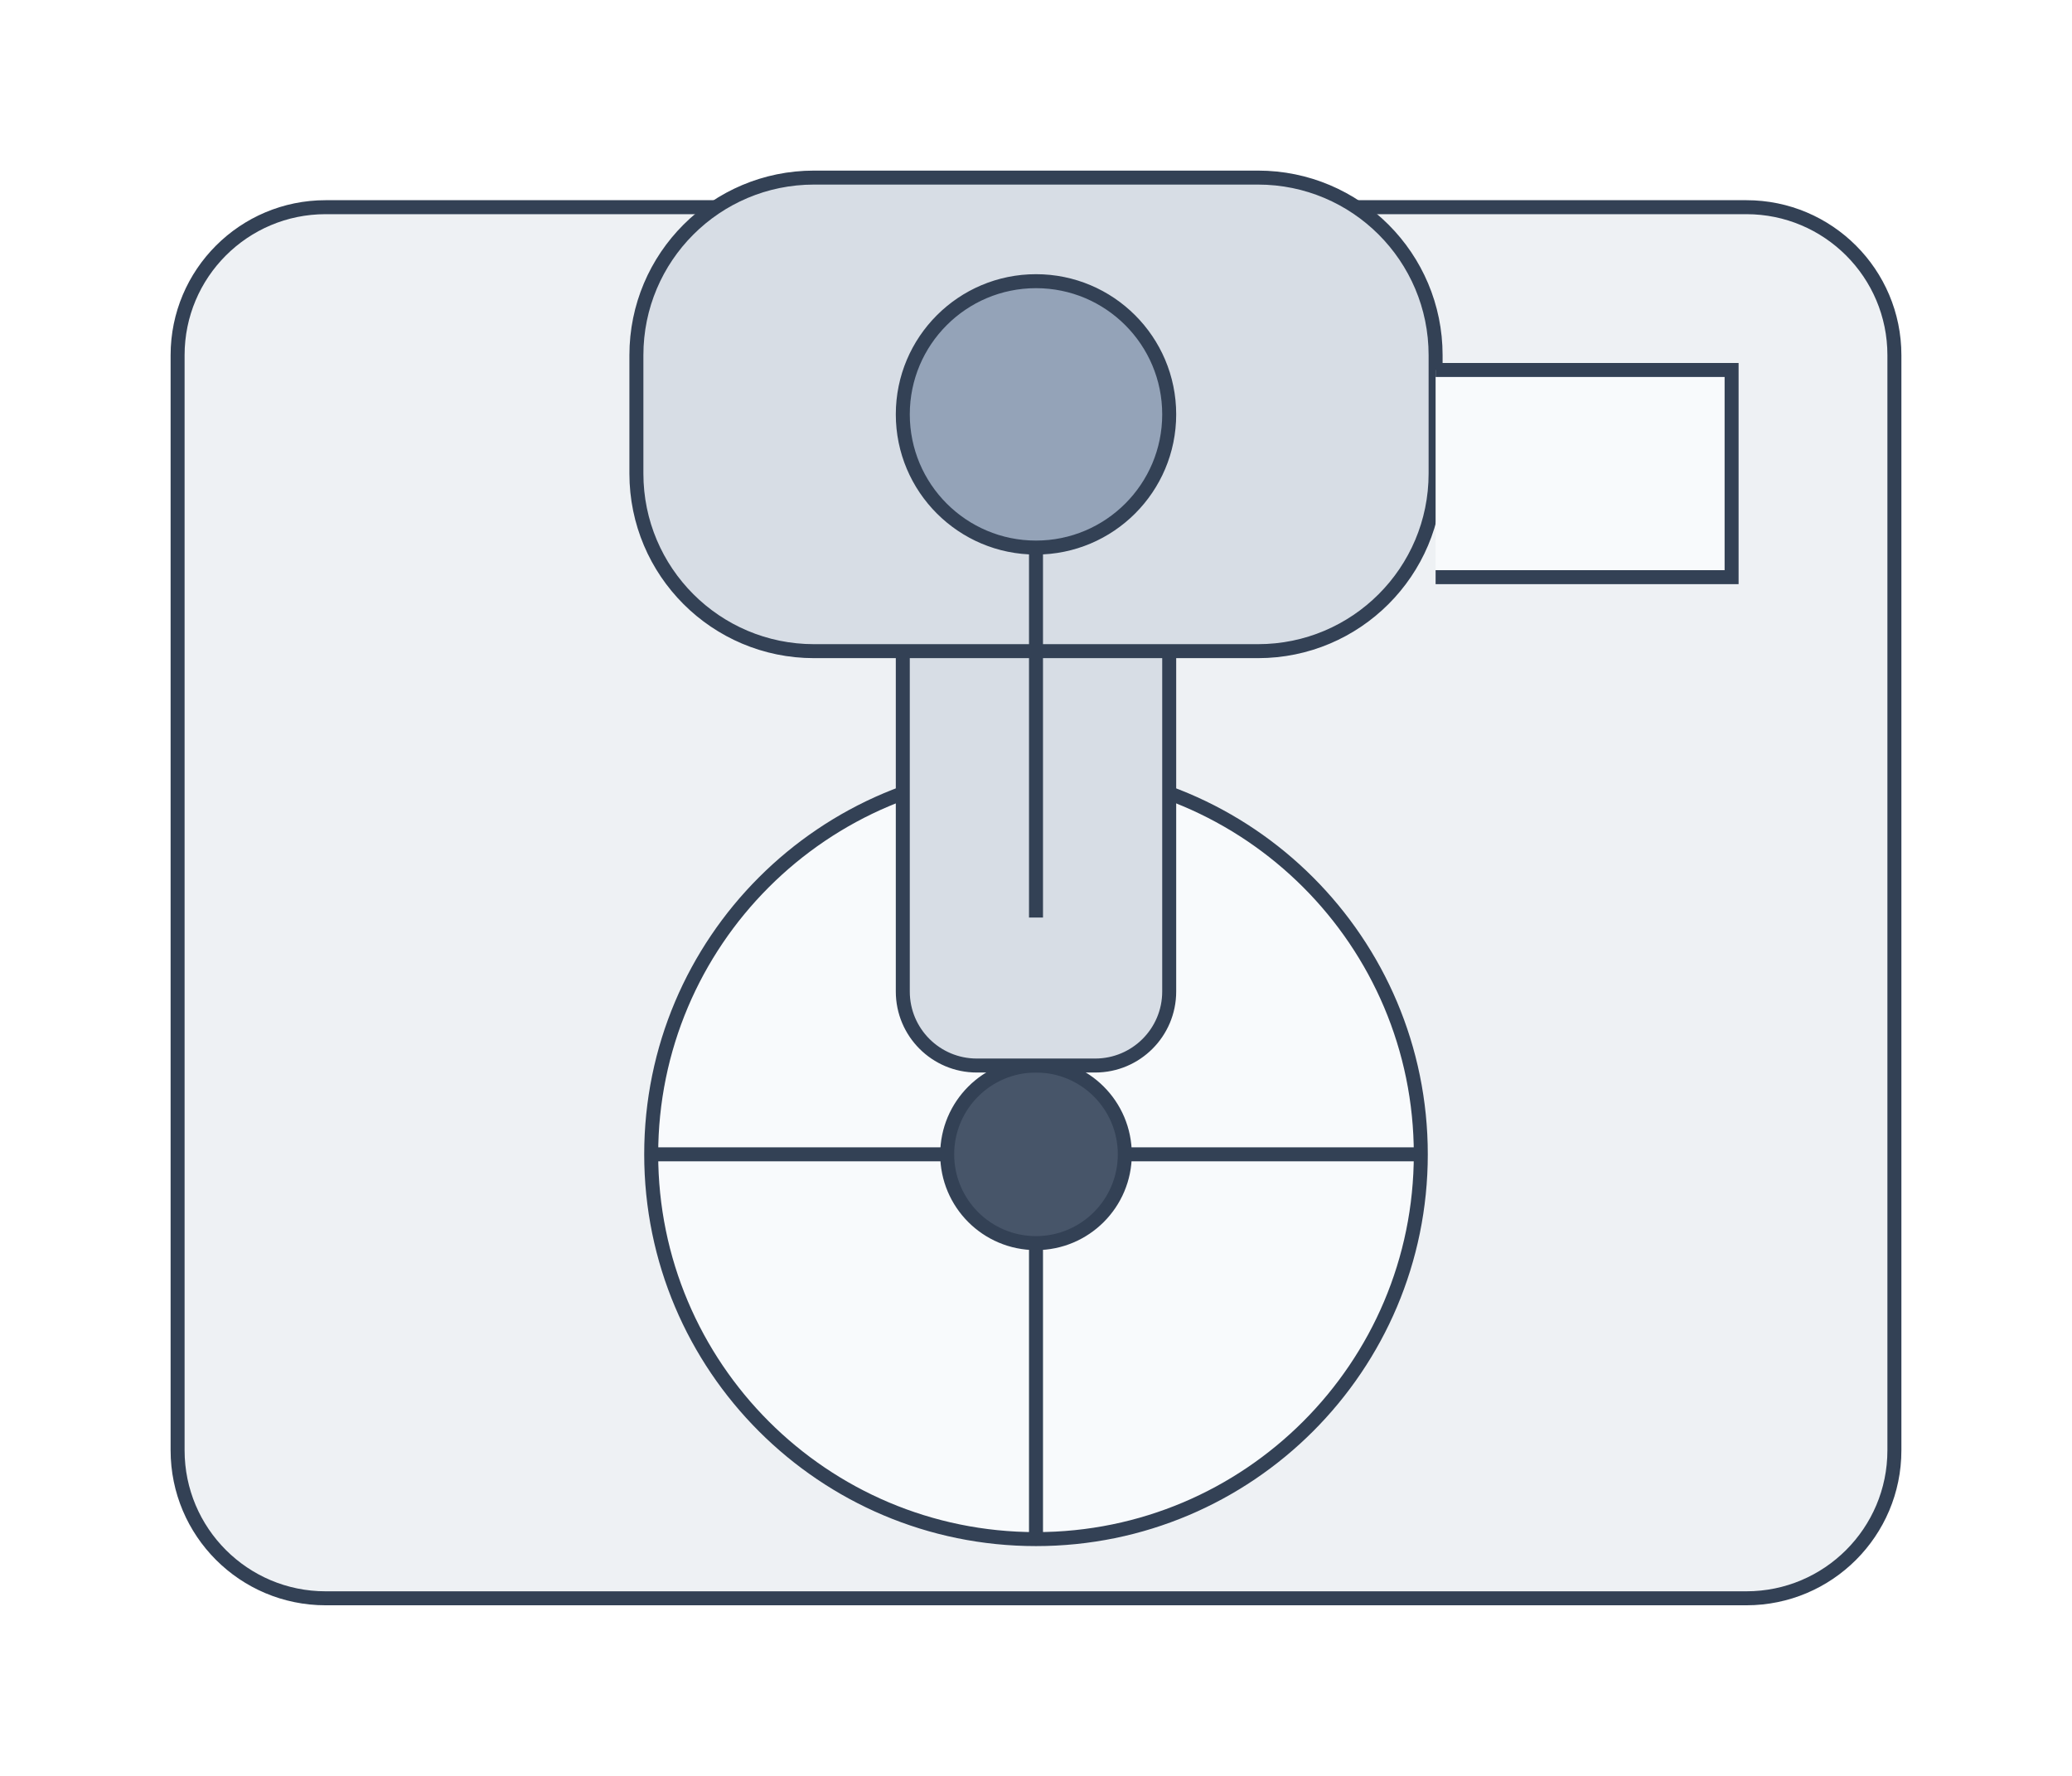
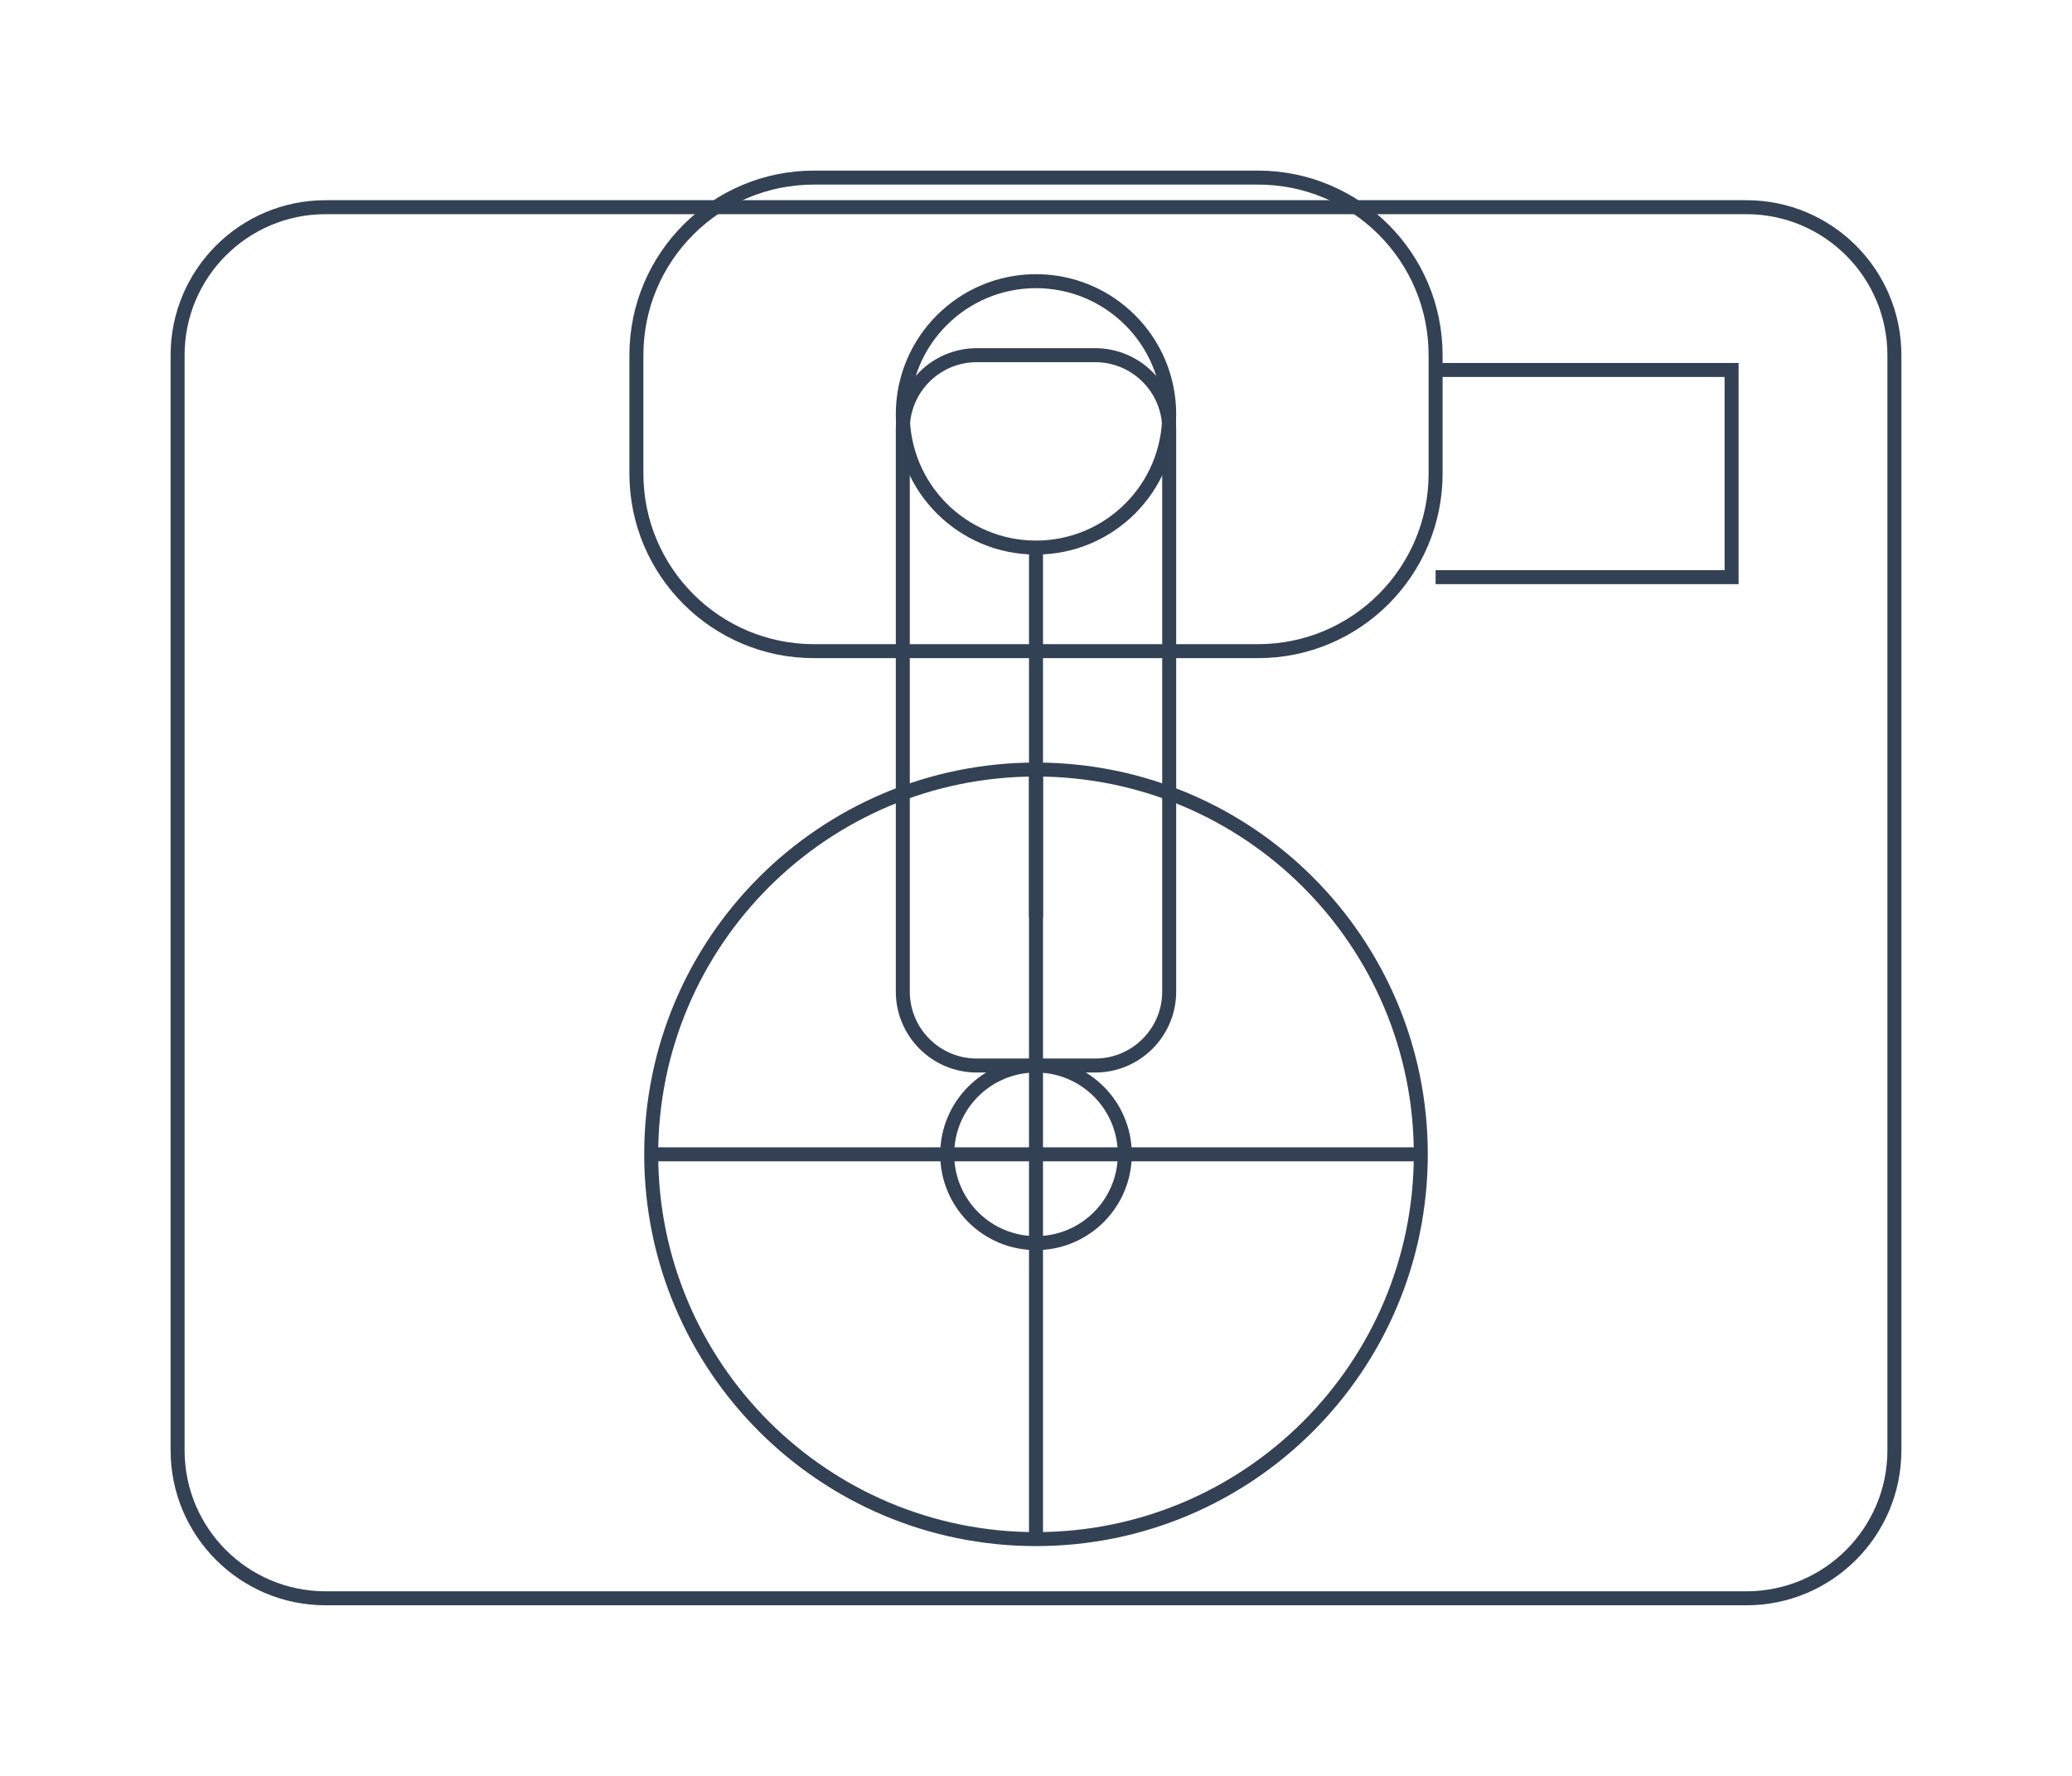
<svg xmlns="http://www.w3.org/2000/svg" viewBox="0 0 140 120" role="img" aria-label="Furadeira de coluna vista de cima">
  <style>[stroke]{stroke-width:.25mm!important;vector-effect:non-scaling-stroke}</style>
  <g stroke="#334155">
-     <rect x="12" y="14" width="116" height="94" rx="10" fill="#eef1f4" />
-     <circle cx="70" cy="78" r="26" fill="#f8fafc" />
+     <rect x="12" y="14" width="116" height="94" rx="10" fill="none" />
+     <circle cx="70" cy="78" r="26" fill="none" />
    <path d="M44 78h52M70 52v52" fill="none" />
-     <circle cx="70" cy="78" r="6" fill="#475569" />
-     <rect x="61" y="24" width="18" height="48" rx="5" fill="#d7dde5" />
-     <rect x="43" y="12" width="54" height="32" rx="12" fill="#d7dde5" />
-     <circle cx="70" cy="28" r="9" fill="#94a3b8" />
+     <circle cx="70" cy="78" r="6" fill="none" />
+     <rect x="61" y="24" width="18" height="48" rx="5" fill="none" />
+     <rect x="43" y="12" width="54" height="32" rx="12" fill="none" />
+     <circle cx="70" cy="28" r="9" fill="none" />
    <path d="M70 37v25" fill="none" />
-     <path d="M97 25h20v14H97" fill="#f8fafc" />
+     <path d="M97 25h20v14H97" fill="none" />
  </g>
</svg>
